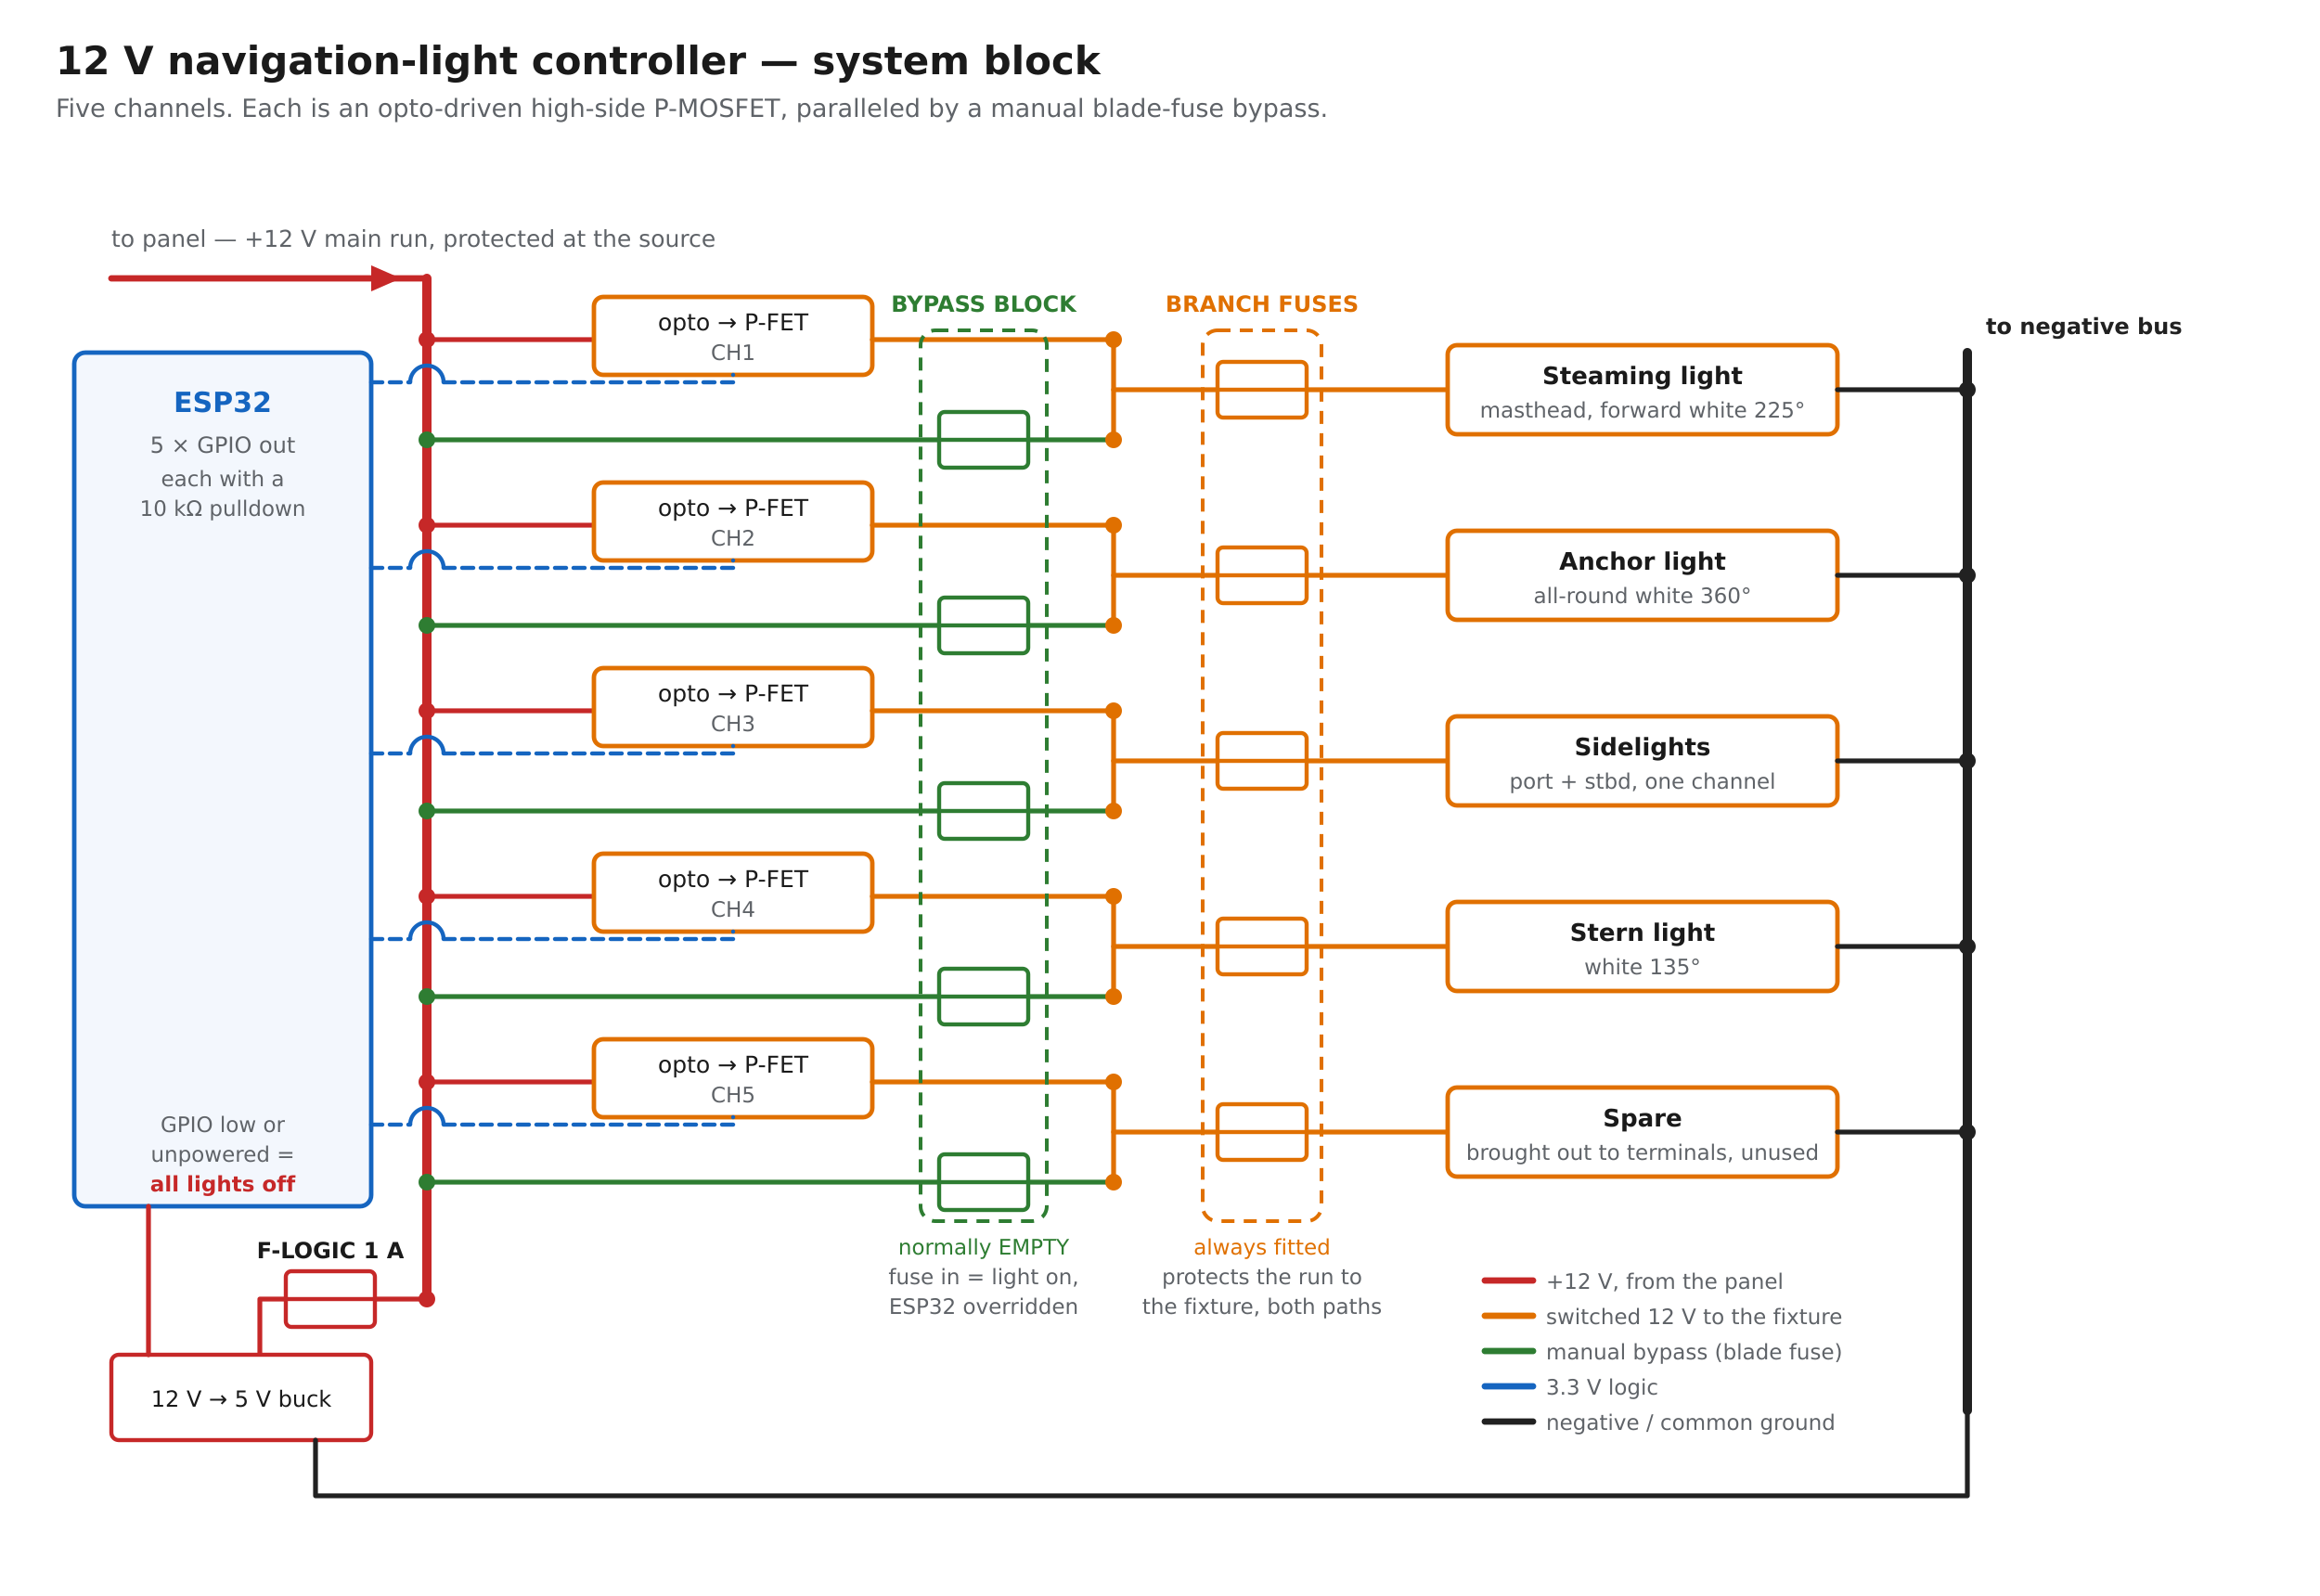
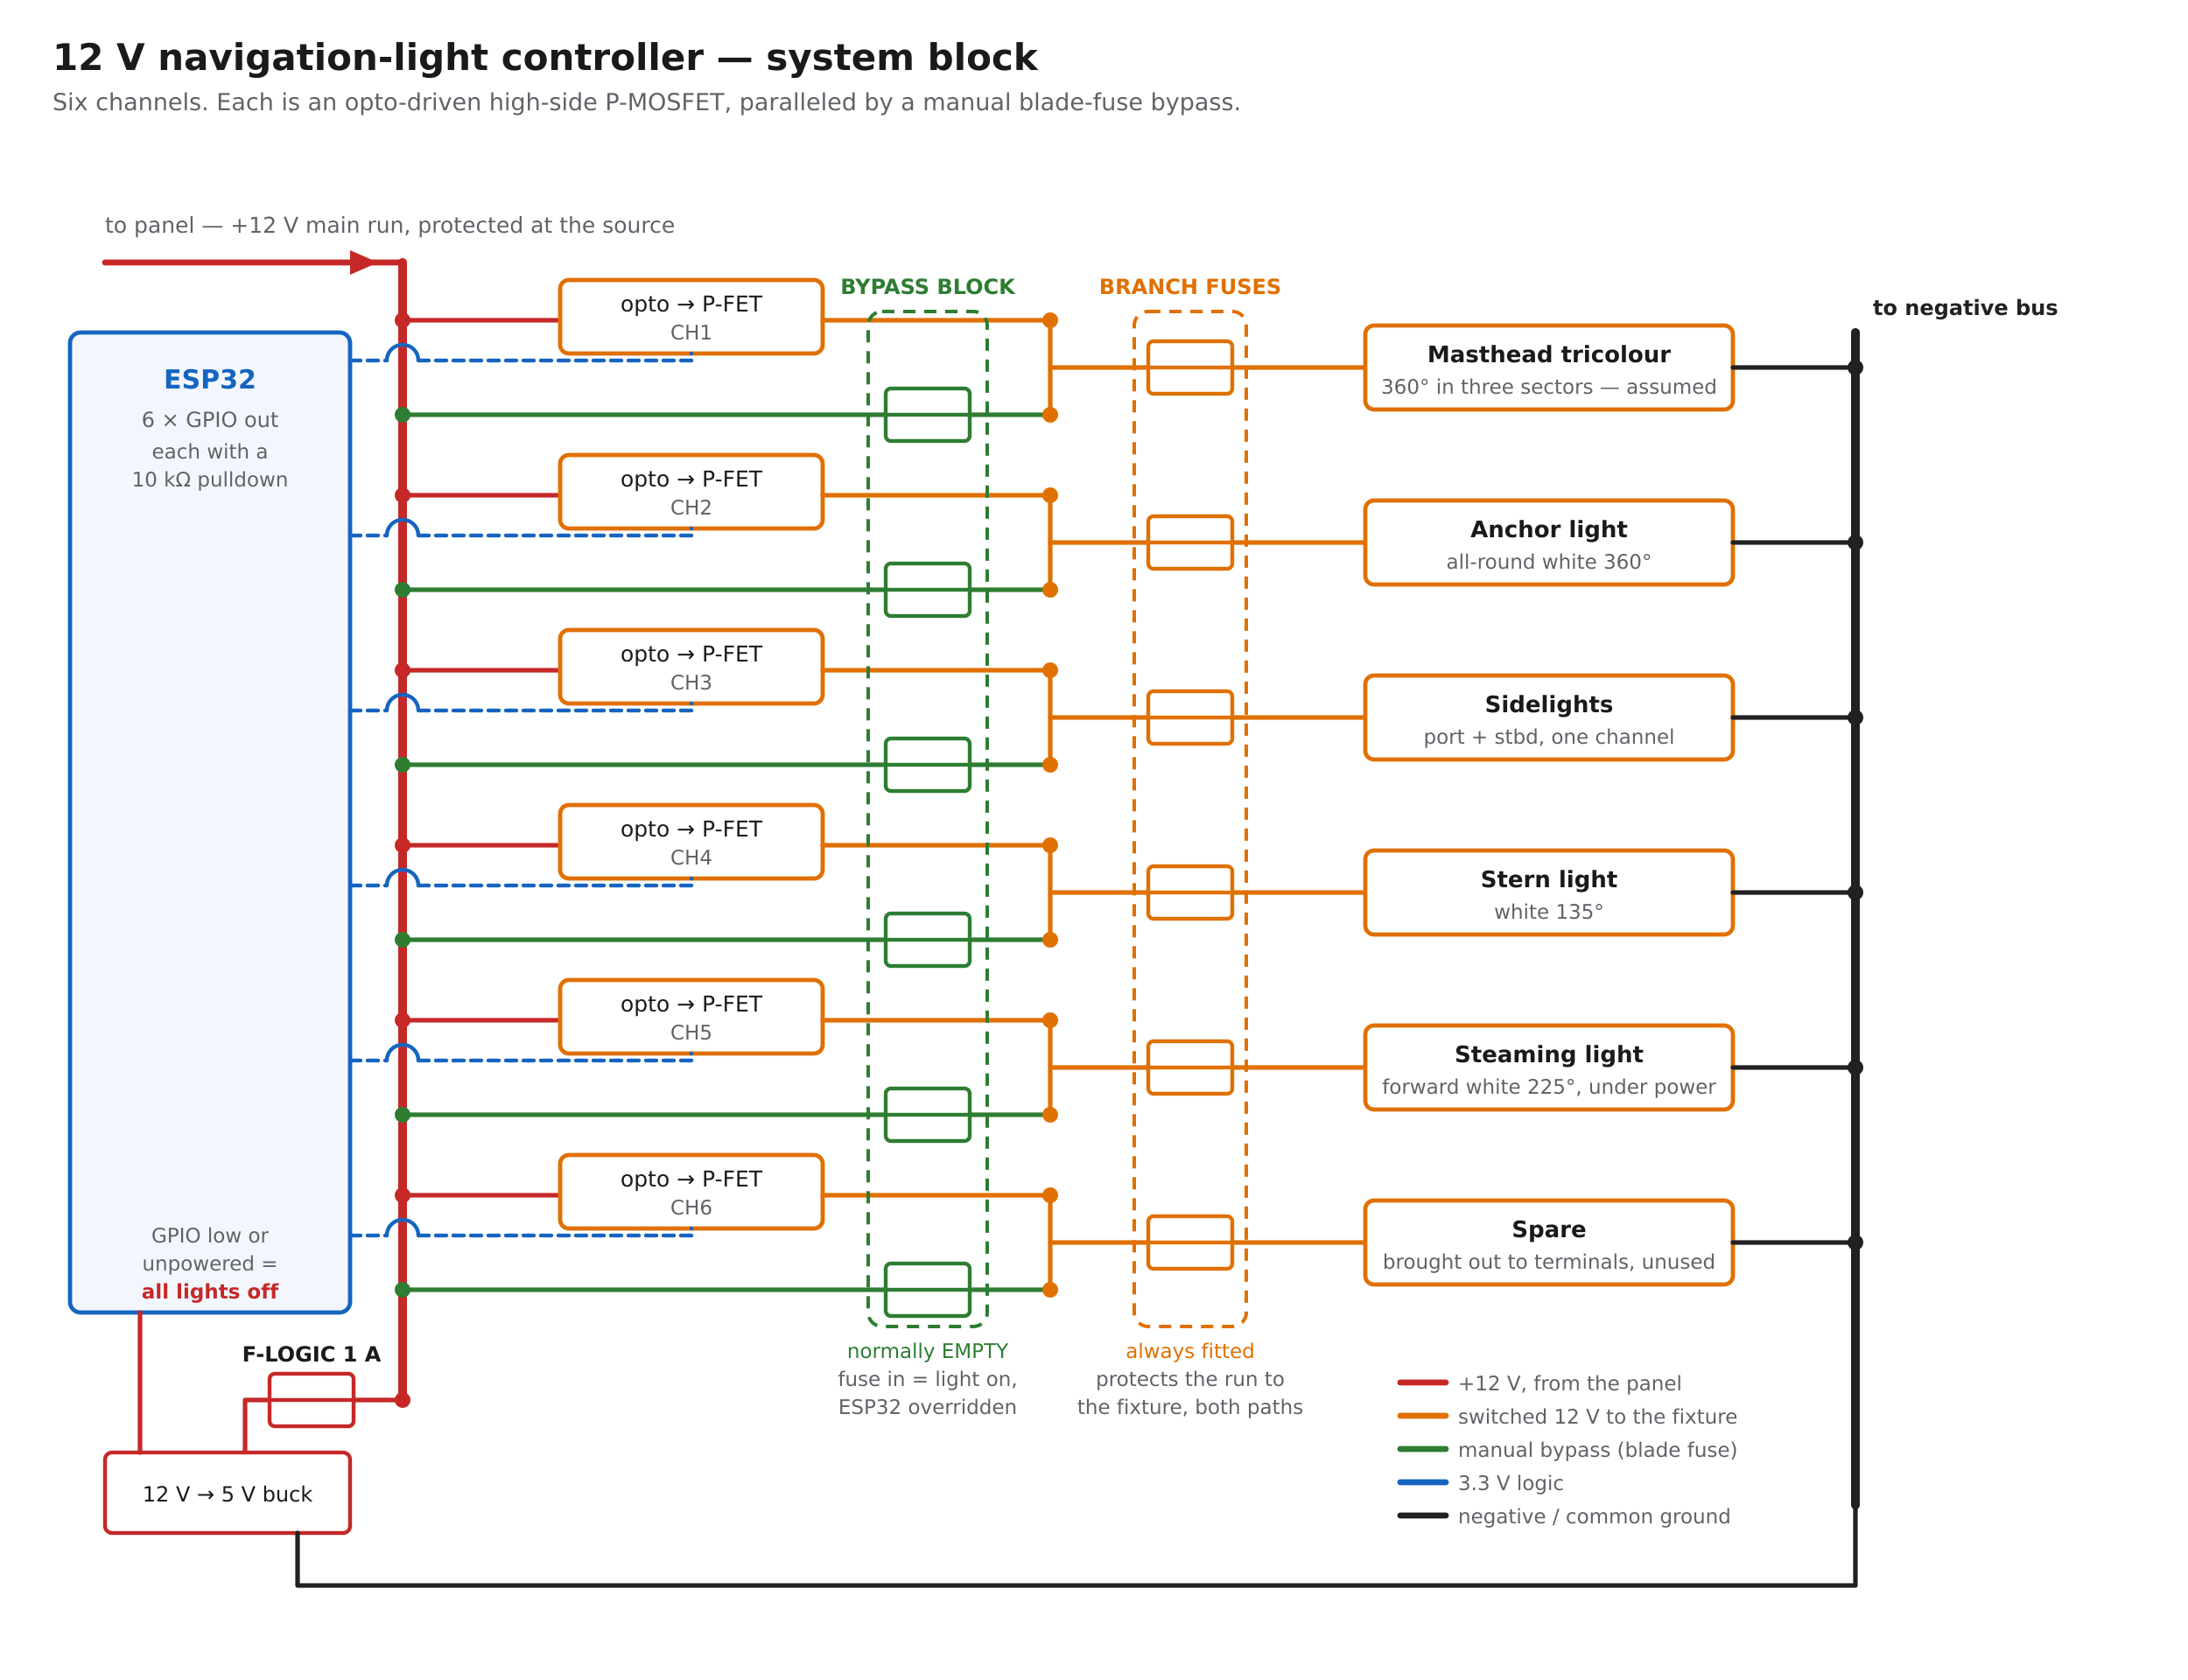
- <svg xmlns="http://www.w3.org/2000/svg" width="1250" height="860" viewBox="0 0 1250 860">
-   <rect x="0" y="0" width="1250" height="860" rx="0" fill="#ffffff" stroke="#ffffff" stroke-width="0" />
+ <svg xmlns="http://www.w3.org/2000/svg" width="1250" height="960" viewBox="0 0 1250 960">
+   <rect x="0" y="0" width="1250" height="960" rx="0" fill="#ffffff" stroke="#ffffff" stroke-width="0" />
  <text x="30" y="40" font-family="DejaVu Sans, Helvetica, Arial, sans-serif" font-size="21" font-weight="bold" text-anchor="start" fill="#1a1a1a">12 V navigation-light controller — system block</text>
-   <text x="30" y="63" font-family="DejaVu Sans, Helvetica, Arial, sans-serif" font-size="13.5" font-weight="normal" text-anchor="start" fill="#5f6368">Five channels. Each is an opto-driven high-side P-MOSFET, paralleled by a manual blade-fuse bypass.</text>
+   <text x="30" y="63" font-family="DejaVu Sans, Helvetica, Arial, sans-serif" font-size="13.5" font-weight="normal" text-anchor="start" fill="#5f6368">Six channels. Each is an opto-driven high-side P-MOSFET, paralleled by a manual blade-fuse bypass.</text>
  <polyline points="60,150 230,150" fill="none" stroke="#c62828" stroke-width="3.4" stroke-linecap="round" stroke-linejoin="round" />
  <polygon points="200,143 200,157 216,150" fill="#c62828" />
  <text x="60" y="133" font-family="DejaVu Sans, Helvetica, Arial, sans-serif" font-size="12.5" font-weight="normal" text-anchor="start" fill="#5f6368">to panel — +12 V main run, protected at the source</text>
-   <polyline points="230,150 230,700" fill="none" stroke="#c62828" stroke-width="5" stroke-linecap="round" stroke-linejoin="round" />
-   <polyline points="1060,190 1060,760" fill="none" stroke="#212121" stroke-width="5" stroke-linecap="round" stroke-linejoin="round" />
+   <polyline points="230,150 230,800" fill="none" stroke="#c62828" stroke-width="5" stroke-linecap="round" stroke-linejoin="round" />
+   <polyline points="1060,190 1060,860" fill="none" stroke="#212121" stroke-width="5" stroke-linecap="round" stroke-linejoin="round" />
  <text x="1070" y="180" font-family="DejaVu Sans, Helvetica, Arial, sans-serif" font-size="12" font-weight="bold" text-anchor="start" fill="#212121">to negative bus</text>
-   <rect x="40" y="190" width="160" height="460" rx="6" fill="#f3f7fd" stroke="#1565c0" stroke-width="2.4" />
+   <rect x="40" y="190" width="160" height="560" rx="6" fill="#f3f7fd" stroke="#1565c0" stroke-width="2.4" />
  <text x="120" y="222" font-family="DejaVu Sans, Helvetica, Arial, sans-serif" font-size="15" font-weight="bold" text-anchor="middle" fill="#1565c0">ESP32</text>
-   <text x="120" y="244" font-family="DejaVu Sans, Helvetica, Arial, sans-serif" font-size="12" font-weight="normal" text-anchor="middle" fill="#5f6368">5 × GPIO out</text>
+   <text x="120" y="244" font-family="DejaVu Sans, Helvetica, Arial, sans-serif" font-size="12" font-weight="normal" text-anchor="middle" fill="#5f6368">6 × GPIO out</text>
  <text x="120" y="262" font-family="DejaVu Sans, Helvetica, Arial, sans-serif" font-size="11.5" font-weight="normal" text-anchor="middle" fill="#5f6368">each with a</text>
  <text x="120" y="278" font-family="DejaVu Sans, Helvetica, Arial, sans-serif" font-size="11.5" font-weight="normal" text-anchor="middle" fill="#5f6368">10 kΩ pulldown</text>
-   <text x="120" y="610" font-family="DejaVu Sans, Helvetica, Arial, sans-serif" font-size="11.5" font-weight="normal" text-anchor="middle" fill="#5f6368">GPIO low or</text>
-   <text x="120" y="626" font-family="DejaVu Sans, Helvetica, Arial, sans-serif" font-size="11.5" font-weight="normal" text-anchor="middle" fill="#5f6368">unpowered =</text>
-   <text x="120" y="642" font-family="DejaVu Sans, Helvetica, Arial, sans-serif" font-size="11.5" font-weight="bold" text-anchor="middle" fill="#c62828">all lights off</text>
-   <polyline points="230,700 140,700 140,730" fill="none" stroke="#c62828" stroke-width="2.6" stroke-linecap="round" stroke-linejoin="round" />
-   <circle cx="230" cy="700" r="4.5" fill="#c62828" />
-   <rect x="154" y="685" width="48" height="30" rx="3" fill="#ffffff" stroke="#c62828" stroke-width="2.2" />
-   <polyline points="154,700 202,700" fill="none" stroke="#c62828" stroke-width="2.2" stroke-linecap="round" stroke-linejoin="round" />
-   <text x="178" y="678" font-family="DejaVu Sans, Helvetica, Arial, sans-serif" font-size="12" font-weight="bold" text-anchor="middle" fill="#1a1a1a">F-LOGIC 1 A</text>
-   <rect x="60" y="730" width="140" height="46" rx="4" fill="#ffffff" stroke="#c62828" stroke-width="2.2" />
-   <text x="130" y="758" font-family="DejaVu Sans, Helvetica, Arial, sans-serif" font-size="12" font-weight="normal" text-anchor="middle" fill="#1a1a1a">12 V → 5 V buck</text>
-   <polyline points="80,730 80,650" fill="none" stroke="#c62828" stroke-width="2.6" stroke-linecap="round" stroke-linejoin="round" />
-   <polyline points="170,776 170,806 1060,806 1060,760" fill="none" stroke="#212121" stroke-width="2.6" stroke-linecap="round" stroke-linejoin="round" />
+   <text x="120" y="710" font-family="DejaVu Sans, Helvetica, Arial, sans-serif" font-size="11.5" font-weight="normal" text-anchor="middle" fill="#5f6368">GPIO low or</text>
+   <text x="120" y="726" font-family="DejaVu Sans, Helvetica, Arial, sans-serif" font-size="11.5" font-weight="normal" text-anchor="middle" fill="#5f6368">unpowered =</text>
+   <text x="120" y="742" font-family="DejaVu Sans, Helvetica, Arial, sans-serif" font-size="11.5" font-weight="bold" text-anchor="middle" fill="#c62828">all lights off</text>
+   <polyline points="230,800 140,800 140,830" fill="none" stroke="#c62828" stroke-width="2.6" stroke-linecap="round" stroke-linejoin="round" />
+   <circle cx="230" cy="800" r="4.5" fill="#c62828" />
+   <rect x="154" y="785" width="48" height="30" rx="3" fill="#ffffff" stroke="#c62828" stroke-width="2.2" />
+   <polyline points="154,800 202,800" fill="none" stroke="#c62828" stroke-width="2.2" stroke-linecap="round" stroke-linejoin="round" />
+   <text x="178" y="778" font-family="DejaVu Sans, Helvetica, Arial, sans-serif" font-size="12" font-weight="bold" text-anchor="middle" fill="#1a1a1a">F-LOGIC 1 A</text>
+   <rect x="60" y="830" width="140" height="46" rx="4" fill="#ffffff" stroke="#c62828" stroke-width="2.2" />
+   <text x="130" y="858" font-family="DejaVu Sans, Helvetica, Arial, sans-serif" font-size="12" font-weight="normal" text-anchor="middle" fill="#1a1a1a">12 V → 5 V buck</text>
+   <polyline points="80,830 80,750" fill="none" stroke="#c62828" stroke-width="2.6" stroke-linecap="round" stroke-linejoin="round" />
+   <polyline points="170,876 170,906 1060,906 1060,860" fill="none" stroke="#212121" stroke-width="2.6" stroke-linecap="round" stroke-linejoin="round" />
  <circle cx="230" cy="183" r="4.5" fill="#c62828" />
  <polyline points="230,183 320,183" fill="none" stroke="#c62828" stroke-width="2.6" stroke-linecap="round" stroke-linejoin="round" />
  <rect x="320" y="160" width="150" height="42" rx="5" fill="#ffffff" stroke="#e07000" stroke-width="2.4" />
  <text x="395" y="178" font-family="DejaVu Sans, Helvetica, Arial, sans-serif" font-size="12.5" font-weight="normal" text-anchor="middle" fill="#1a1a1a">opto → P-FET</text>
  <text x="395" y="194" font-family="DejaVu Sans, Helvetica, Arial, sans-serif" font-size="11.5" font-weight="normal" text-anchor="middle" fill="#5f6368">CH1</text>
  <polyline points="470,183 600,183" fill="none" stroke="#e07000" stroke-width="2.6" stroke-linecap="round" stroke-linejoin="round" />
  <polyline points="200,206 221,206" fill="none" stroke="#1565c0" stroke-width="2.2" stroke-linecap="round" stroke-linejoin="round" stroke-dasharray="6 4" />
  <path d="M 221,206 A 9,9 0 0 1 239,206" fill="none" stroke="#1565c0" stroke-width="2.2" />
  <polyline points="239,206 395,206 395,202" fill="none" stroke="#1565c0" stroke-width="2.2" stroke-linecap="round" stroke-linejoin="round" stroke-dasharray="6 4" />
  <circle cx="230" cy="237" r="4.5" fill="#2e7d32" />
  <polyline points="230,237 506,237" fill="none" stroke="#2e7d32" stroke-width="2.6" stroke-linecap="round" stroke-linejoin="round" />
  <rect x="506" y="222" width="48" height="30" rx="3" fill="#ffffff" stroke="#2e7d32" stroke-width="2.2" />
  <polyline points="506,237 554,237" fill="none" stroke="#2e7d32" stroke-width="2.2" stroke-linecap="round" stroke-linejoin="round" />
  <text x="530" y="269" font-family="DejaVu Sans, Helvetica, Arial, sans-serif" font-size="12" font-weight="bold" text-anchor="middle" fill="#1a1a1a" />
  <polyline points="554,237 600,237" fill="none" stroke="#2e7d32" stroke-width="2.6" stroke-linecap="round" stroke-linejoin="round" />
  <polyline points="600,183 600,237" fill="none" stroke="#e07000" stroke-width="2.6" stroke-linecap="round" stroke-linejoin="round" />
  <circle cx="600" cy="183" r="4.5" fill="#e07000" />
  <circle cx="600" cy="237" r="4.5" fill="#e07000" />
  <polyline points="600,210 656,210" fill="none" stroke="#e07000" stroke-width="2.6" stroke-linecap="round" stroke-linejoin="round" />
  <rect x="656" y="195" width="48" height="30" rx="3" fill="#ffffff" stroke="#e07000" stroke-width="2.2" />
  <polyline points="656,210 704,210" fill="none" stroke="#e07000" stroke-width="2.2" stroke-linecap="round" stroke-linejoin="round" />
  <text x="680" y="188" font-family="DejaVu Sans, Helvetica, Arial, sans-serif" font-size="12" font-weight="bold" text-anchor="middle" fill="#1a1a1a" />
  <polyline points="704,210 780,210" fill="none" stroke="#e07000" stroke-width="2.6" stroke-linecap="round" stroke-linejoin="round" />
  <rect x="780" y="186" width="210" height="48" rx="5" fill="#ffffff" stroke="#e07000" stroke-width="2.4" />
-   <text x="885" y="207" font-family="DejaVu Sans, Helvetica, Arial, sans-serif" font-size="13" font-weight="bold" text-anchor="middle" fill="#1a1a1a">Steaming light</text>
-   <text x="885" y="225" font-family="DejaVu Sans, Helvetica, Arial, sans-serif" font-size="11.5" font-weight="normal" text-anchor="middle" fill="#5f6368">masthead, forward white 225°</text>
+   <text x="885" y="207" font-family="DejaVu Sans, Helvetica, Arial, sans-serif" font-size="13" font-weight="bold" text-anchor="middle" fill="#1a1a1a">Masthead tricolour</text>
+   <text x="885" y="225" font-family="DejaVu Sans, Helvetica, Arial, sans-serif" font-size="11.5" font-weight="normal" text-anchor="middle" fill="#5f6368">360° in three sectors — assumed</text>
  <polyline points="990,210 1060,210" fill="none" stroke="#212121" stroke-width="2.6" stroke-linecap="round" stroke-linejoin="round" />
  <circle cx="1060" cy="210" r="4.5" fill="#212121" />
  <circle cx="230" cy="283" r="4.5" fill="#c62828" />
  <polyline points="230,283 320,283" fill="none" stroke="#c62828" stroke-width="2.6" stroke-linecap="round" stroke-linejoin="round" />
  <rect x="320" y="260" width="150" height="42" rx="5" fill="#ffffff" stroke="#e07000" stroke-width="2.4" />
  <text x="395" y="278" font-family="DejaVu Sans, Helvetica, Arial, sans-serif" font-size="12.5" font-weight="normal" text-anchor="middle" fill="#1a1a1a">opto → P-FET</text>
  <text x="395" y="294" font-family="DejaVu Sans, Helvetica, Arial, sans-serif" font-size="11.5" font-weight="normal" text-anchor="middle" fill="#5f6368">CH2</text>
  <polyline points="470,283 600,283" fill="none" stroke="#e07000" stroke-width="2.6" stroke-linecap="round" stroke-linejoin="round" />
  <polyline points="200,306 221,306" fill="none" stroke="#1565c0" stroke-width="2.2" stroke-linecap="round" stroke-linejoin="round" stroke-dasharray="6 4" />
  <path d="M 221,306 A 9,9 0 0 1 239,306" fill="none" stroke="#1565c0" stroke-width="2.2" />
  <polyline points="239,306 395,306 395,302" fill="none" stroke="#1565c0" stroke-width="2.2" stroke-linecap="round" stroke-linejoin="round" stroke-dasharray="6 4" />
  <circle cx="230" cy="337" r="4.5" fill="#2e7d32" />
  <polyline points="230,337 506,337" fill="none" stroke="#2e7d32" stroke-width="2.6" stroke-linecap="round" stroke-linejoin="round" />
  <rect x="506" y="322" width="48" height="30" rx="3" fill="#ffffff" stroke="#2e7d32" stroke-width="2.2" />
  <polyline points="506,337 554,337" fill="none" stroke="#2e7d32" stroke-width="2.2" stroke-linecap="round" stroke-linejoin="round" />
  <text x="530" y="369" font-family="DejaVu Sans, Helvetica, Arial, sans-serif" font-size="12" font-weight="bold" text-anchor="middle" fill="#1a1a1a" />
  <polyline points="554,337 600,337" fill="none" stroke="#2e7d32" stroke-width="2.6" stroke-linecap="round" stroke-linejoin="round" />
  <polyline points="600,283 600,337" fill="none" stroke="#e07000" stroke-width="2.6" stroke-linecap="round" stroke-linejoin="round" />
  <circle cx="600" cy="283" r="4.5" fill="#e07000" />
  <circle cx="600" cy="337" r="4.5" fill="#e07000" />
  <polyline points="600,310 656,310" fill="none" stroke="#e07000" stroke-width="2.6" stroke-linecap="round" stroke-linejoin="round" />
  <rect x="656" y="295" width="48" height="30" rx="3" fill="#ffffff" stroke="#e07000" stroke-width="2.2" />
  <polyline points="656,310 704,310" fill="none" stroke="#e07000" stroke-width="2.2" stroke-linecap="round" stroke-linejoin="round" />
  <text x="680" y="288" font-family="DejaVu Sans, Helvetica, Arial, sans-serif" font-size="12" font-weight="bold" text-anchor="middle" fill="#1a1a1a" />
  <polyline points="704,310 780,310" fill="none" stroke="#e07000" stroke-width="2.6" stroke-linecap="round" stroke-linejoin="round" />
  <rect x="780" y="286" width="210" height="48" rx="5" fill="#ffffff" stroke="#e07000" stroke-width="2.4" />
  <text x="885" y="307" font-family="DejaVu Sans, Helvetica, Arial, sans-serif" font-size="13" font-weight="bold" text-anchor="middle" fill="#1a1a1a">Anchor light</text>
  <text x="885" y="325" font-family="DejaVu Sans, Helvetica, Arial, sans-serif" font-size="11.5" font-weight="normal" text-anchor="middle" fill="#5f6368">all-round white 360°</text>
  <polyline points="990,310 1060,310" fill="none" stroke="#212121" stroke-width="2.6" stroke-linecap="round" stroke-linejoin="round" />
  <circle cx="1060" cy="310" r="4.5" fill="#212121" />
  <circle cx="230" cy="383" r="4.5" fill="#c62828" />
  <polyline points="230,383 320,383" fill="none" stroke="#c62828" stroke-width="2.6" stroke-linecap="round" stroke-linejoin="round" />
  <rect x="320" y="360" width="150" height="42" rx="5" fill="#ffffff" stroke="#e07000" stroke-width="2.4" />
  <text x="395" y="378" font-family="DejaVu Sans, Helvetica, Arial, sans-serif" font-size="12.5" font-weight="normal" text-anchor="middle" fill="#1a1a1a">opto → P-FET</text>
  <text x="395" y="394" font-family="DejaVu Sans, Helvetica, Arial, sans-serif" font-size="11.5" font-weight="normal" text-anchor="middle" fill="#5f6368">CH3</text>
  <polyline points="470,383 600,383" fill="none" stroke="#e07000" stroke-width="2.6" stroke-linecap="round" stroke-linejoin="round" />
  <polyline points="200,406 221,406" fill="none" stroke="#1565c0" stroke-width="2.2" stroke-linecap="round" stroke-linejoin="round" stroke-dasharray="6 4" />
  <path d="M 221,406 A 9,9 0 0 1 239,406" fill="none" stroke="#1565c0" stroke-width="2.2" />
  <polyline points="239,406 395,406 395,402" fill="none" stroke="#1565c0" stroke-width="2.2" stroke-linecap="round" stroke-linejoin="round" stroke-dasharray="6 4" />
  <circle cx="230" cy="437" r="4.5" fill="#2e7d32" />
  <polyline points="230,437 506,437" fill="none" stroke="#2e7d32" stroke-width="2.6" stroke-linecap="round" stroke-linejoin="round" />
  <rect x="506" y="422" width="48" height="30" rx="3" fill="#ffffff" stroke="#2e7d32" stroke-width="2.2" />
  <polyline points="506,437 554,437" fill="none" stroke="#2e7d32" stroke-width="2.2" stroke-linecap="round" stroke-linejoin="round" />
  <text x="530" y="469" font-family="DejaVu Sans, Helvetica, Arial, sans-serif" font-size="12" font-weight="bold" text-anchor="middle" fill="#1a1a1a" />
  <polyline points="554,437 600,437" fill="none" stroke="#2e7d32" stroke-width="2.6" stroke-linecap="round" stroke-linejoin="round" />
  <polyline points="600,383 600,437" fill="none" stroke="#e07000" stroke-width="2.6" stroke-linecap="round" stroke-linejoin="round" />
  <circle cx="600" cy="383" r="4.5" fill="#e07000" />
  <circle cx="600" cy="437" r="4.5" fill="#e07000" />
  <polyline points="600,410 656,410" fill="none" stroke="#e07000" stroke-width="2.6" stroke-linecap="round" stroke-linejoin="round" />
  <rect x="656" y="395" width="48" height="30" rx="3" fill="#ffffff" stroke="#e07000" stroke-width="2.2" />
  <polyline points="656,410 704,410" fill="none" stroke="#e07000" stroke-width="2.2" stroke-linecap="round" stroke-linejoin="round" />
  <text x="680" y="388" font-family="DejaVu Sans, Helvetica, Arial, sans-serif" font-size="12" font-weight="bold" text-anchor="middle" fill="#1a1a1a" />
  <polyline points="704,410 780,410" fill="none" stroke="#e07000" stroke-width="2.6" stroke-linecap="round" stroke-linejoin="round" />
  <rect x="780" y="386" width="210" height="48" rx="5" fill="#ffffff" stroke="#e07000" stroke-width="2.4" />
  <text x="885" y="407" font-family="DejaVu Sans, Helvetica, Arial, sans-serif" font-size="13" font-weight="bold" text-anchor="middle" fill="#1a1a1a">Sidelights</text>
  <text x="885" y="425" font-family="DejaVu Sans, Helvetica, Arial, sans-serif" font-size="11.5" font-weight="normal" text-anchor="middle" fill="#5f6368">port + stbd, one channel</text>
  <polyline points="990,410 1060,410" fill="none" stroke="#212121" stroke-width="2.6" stroke-linecap="round" stroke-linejoin="round" />
  <circle cx="1060" cy="410" r="4.5" fill="#212121" />
  <circle cx="230" cy="483" r="4.5" fill="#c62828" />
  <polyline points="230,483 320,483" fill="none" stroke="#c62828" stroke-width="2.6" stroke-linecap="round" stroke-linejoin="round" />
  <rect x="320" y="460" width="150" height="42" rx="5" fill="#ffffff" stroke="#e07000" stroke-width="2.4" />
  <text x="395" y="478" font-family="DejaVu Sans, Helvetica, Arial, sans-serif" font-size="12.5" font-weight="normal" text-anchor="middle" fill="#1a1a1a">opto → P-FET</text>
  <text x="395" y="494" font-family="DejaVu Sans, Helvetica, Arial, sans-serif" font-size="11.5" font-weight="normal" text-anchor="middle" fill="#5f6368">CH4</text>
  <polyline points="470,483 600,483" fill="none" stroke="#e07000" stroke-width="2.6" stroke-linecap="round" stroke-linejoin="round" />
  <polyline points="200,506 221,506" fill="none" stroke="#1565c0" stroke-width="2.2" stroke-linecap="round" stroke-linejoin="round" stroke-dasharray="6 4" />
  <path d="M 221,506 A 9,9 0 0 1 239,506" fill="none" stroke="#1565c0" stroke-width="2.2" />
  <polyline points="239,506 395,506 395,502" fill="none" stroke="#1565c0" stroke-width="2.2" stroke-linecap="round" stroke-linejoin="round" stroke-dasharray="6 4" />
  <circle cx="230" cy="537" r="4.5" fill="#2e7d32" />
  <polyline points="230,537 506,537" fill="none" stroke="#2e7d32" stroke-width="2.6" stroke-linecap="round" stroke-linejoin="round" />
  <rect x="506" y="522" width="48" height="30" rx="3" fill="#ffffff" stroke="#2e7d32" stroke-width="2.2" />
  <polyline points="506,537 554,537" fill="none" stroke="#2e7d32" stroke-width="2.2" stroke-linecap="round" stroke-linejoin="round" />
  <text x="530" y="569" font-family="DejaVu Sans, Helvetica, Arial, sans-serif" font-size="12" font-weight="bold" text-anchor="middle" fill="#1a1a1a" />
  <polyline points="554,537 600,537" fill="none" stroke="#2e7d32" stroke-width="2.6" stroke-linecap="round" stroke-linejoin="round" />
  <polyline points="600,483 600,537" fill="none" stroke="#e07000" stroke-width="2.6" stroke-linecap="round" stroke-linejoin="round" />
  <circle cx="600" cy="483" r="4.5" fill="#e07000" />
  <circle cx="600" cy="537" r="4.5" fill="#e07000" />
  <polyline points="600,510 656,510" fill="none" stroke="#e07000" stroke-width="2.6" stroke-linecap="round" stroke-linejoin="round" />
  <rect x="656" y="495" width="48" height="30" rx="3" fill="#ffffff" stroke="#e07000" stroke-width="2.2" />
  <polyline points="656,510 704,510" fill="none" stroke="#e07000" stroke-width="2.2" stroke-linecap="round" stroke-linejoin="round" />
  <text x="680" y="488" font-family="DejaVu Sans, Helvetica, Arial, sans-serif" font-size="12" font-weight="bold" text-anchor="middle" fill="#1a1a1a" />
  <polyline points="704,510 780,510" fill="none" stroke="#e07000" stroke-width="2.6" stroke-linecap="round" stroke-linejoin="round" />
  <rect x="780" y="486" width="210" height="48" rx="5" fill="#ffffff" stroke="#e07000" stroke-width="2.4" />
  <text x="885" y="507" font-family="DejaVu Sans, Helvetica, Arial, sans-serif" font-size="13" font-weight="bold" text-anchor="middle" fill="#1a1a1a">Stern light</text>
  <text x="885" y="525" font-family="DejaVu Sans, Helvetica, Arial, sans-serif" font-size="11.5" font-weight="normal" text-anchor="middle" fill="#5f6368">white 135°</text>
  <polyline points="990,510 1060,510" fill="none" stroke="#212121" stroke-width="2.6" stroke-linecap="round" stroke-linejoin="round" />
  <circle cx="1060" cy="510" r="4.5" fill="#212121" />
  <circle cx="230" cy="583" r="4.5" fill="#c62828" />
  <polyline points="230,583 320,583" fill="none" stroke="#c62828" stroke-width="2.6" stroke-linecap="round" stroke-linejoin="round" />
  <rect x="320" y="560" width="150" height="42" rx="5" fill="#ffffff" stroke="#e07000" stroke-width="2.4" />
  <text x="395" y="578" font-family="DejaVu Sans, Helvetica, Arial, sans-serif" font-size="12.5" font-weight="normal" text-anchor="middle" fill="#1a1a1a">opto → P-FET</text>
  <text x="395" y="594" font-family="DejaVu Sans, Helvetica, Arial, sans-serif" font-size="11.5" font-weight="normal" text-anchor="middle" fill="#5f6368">CH5</text>
  <polyline points="470,583 600,583" fill="none" stroke="#e07000" stroke-width="2.6" stroke-linecap="round" stroke-linejoin="round" />
  <polyline points="200,606 221,606" fill="none" stroke="#1565c0" stroke-width="2.2" stroke-linecap="round" stroke-linejoin="round" stroke-dasharray="6 4" />
  <path d="M 221,606 A 9,9 0 0 1 239,606" fill="none" stroke="#1565c0" stroke-width="2.2" />
  <polyline points="239,606 395,606 395,602" fill="none" stroke="#1565c0" stroke-width="2.2" stroke-linecap="round" stroke-linejoin="round" stroke-dasharray="6 4" />
  <circle cx="230" cy="637" r="4.5" fill="#2e7d32" />
  <polyline points="230,637 506,637" fill="none" stroke="#2e7d32" stroke-width="2.6" stroke-linecap="round" stroke-linejoin="round" />
  <rect x="506" y="622" width="48" height="30" rx="3" fill="#ffffff" stroke="#2e7d32" stroke-width="2.2" />
  <polyline points="506,637 554,637" fill="none" stroke="#2e7d32" stroke-width="2.2" stroke-linecap="round" stroke-linejoin="round" />
  <text x="530" y="669" font-family="DejaVu Sans, Helvetica, Arial, sans-serif" font-size="12" font-weight="bold" text-anchor="middle" fill="#1a1a1a" />
  <polyline points="554,637 600,637" fill="none" stroke="#2e7d32" stroke-width="2.6" stroke-linecap="round" stroke-linejoin="round" />
  <polyline points="600,583 600,637" fill="none" stroke="#e07000" stroke-width="2.6" stroke-linecap="round" stroke-linejoin="round" />
  <circle cx="600" cy="583" r="4.5" fill="#e07000" />
  <circle cx="600" cy="637" r="4.5" fill="#e07000" />
  <polyline points="600,610 656,610" fill="none" stroke="#e07000" stroke-width="2.6" stroke-linecap="round" stroke-linejoin="round" />
  <rect x="656" y="595" width="48" height="30" rx="3" fill="#ffffff" stroke="#e07000" stroke-width="2.2" />
  <polyline points="656,610 704,610" fill="none" stroke="#e07000" stroke-width="2.2" stroke-linecap="round" stroke-linejoin="round" />
  <text x="680" y="588" font-family="DejaVu Sans, Helvetica, Arial, sans-serif" font-size="12" font-weight="bold" text-anchor="middle" fill="#1a1a1a" />
  <polyline points="704,610 780,610" fill="none" stroke="#e07000" stroke-width="2.6" stroke-linecap="round" stroke-linejoin="round" />
  <rect x="780" y="586" width="210" height="48" rx="5" fill="#ffffff" stroke="#e07000" stroke-width="2.4" />
-   <text x="885" y="607" font-family="DejaVu Sans, Helvetica, Arial, sans-serif" font-size="13" font-weight="bold" text-anchor="middle" fill="#1a1a1a">Spare</text>
-   <text x="885" y="625" font-family="DejaVu Sans, Helvetica, Arial, sans-serif" font-size="11.5" font-weight="normal" text-anchor="middle" fill="#5f6368">brought out to terminals, unused</text>
+   <text x="885" y="607" font-family="DejaVu Sans, Helvetica, Arial, sans-serif" font-size="13" font-weight="bold" text-anchor="middle" fill="#1a1a1a">Steaming light</text>
+   <text x="885" y="625" font-family="DejaVu Sans, Helvetica, Arial, sans-serif" font-size="11.5" font-weight="normal" text-anchor="middle" fill="#5f6368">forward white 225°, under power</text>
  <polyline points="990,610 1060,610" fill="none" stroke="#212121" stroke-width="2.6" stroke-linecap="round" stroke-linejoin="round" />
  <circle cx="1060" cy="610" r="4.5" fill="#212121" />
-   <rect x="496" y="178" width="68" height="480" rx="8" fill="none" stroke="#2e7d32" stroke-width="2" stroke-dasharray="7 5" />
+   <circle cx="230" cy="683" r="4.5" fill="#c62828" />
+   <polyline points="230,683 320,683" fill="none" stroke="#c62828" stroke-width="2.6" stroke-linecap="round" stroke-linejoin="round" />
+   <rect x="320" y="660" width="150" height="42" rx="5" fill="#ffffff" stroke="#e07000" stroke-width="2.4" />
+   <text x="395" y="678" font-family="DejaVu Sans, Helvetica, Arial, sans-serif" font-size="12.5" font-weight="normal" text-anchor="middle" fill="#1a1a1a">opto → P-FET</text>
+   <text x="395" y="694" font-family="DejaVu Sans, Helvetica, Arial, sans-serif" font-size="11.5" font-weight="normal" text-anchor="middle" fill="#5f6368">CH6</text>
+   <polyline points="470,683 600,683" fill="none" stroke="#e07000" stroke-width="2.6" stroke-linecap="round" stroke-linejoin="round" />
+   <polyline points="200,706 221,706" fill="none" stroke="#1565c0" stroke-width="2.2" stroke-linecap="round" stroke-linejoin="round" stroke-dasharray="6 4" />
+   <path d="M 221,706 A 9,9 0 0 1 239,706" fill="none" stroke="#1565c0" stroke-width="2.2" />
+   <polyline points="239,706 395,706 395,702" fill="none" stroke="#1565c0" stroke-width="2.2" stroke-linecap="round" stroke-linejoin="round" stroke-dasharray="6 4" />
+   <circle cx="230" cy="737" r="4.5" fill="#2e7d32" />
+   <polyline points="230,737 506,737" fill="none" stroke="#2e7d32" stroke-width="2.6" stroke-linecap="round" stroke-linejoin="round" />
+   <rect x="506" y="722" width="48" height="30" rx="3" fill="#ffffff" stroke="#2e7d32" stroke-width="2.2" />
+   <polyline points="506,737 554,737" fill="none" stroke="#2e7d32" stroke-width="2.2" stroke-linecap="round" stroke-linejoin="round" />
+   <text x="530" y="769" font-family="DejaVu Sans, Helvetica, Arial, sans-serif" font-size="12" font-weight="bold" text-anchor="middle" fill="#1a1a1a" />
+   <polyline points="554,737 600,737" fill="none" stroke="#2e7d32" stroke-width="2.6" stroke-linecap="round" stroke-linejoin="round" />
+   <polyline points="600,683 600,737" fill="none" stroke="#e07000" stroke-width="2.6" stroke-linecap="round" stroke-linejoin="round" />
+   <circle cx="600" cy="683" r="4.5" fill="#e07000" />
+   <circle cx="600" cy="737" r="4.5" fill="#e07000" />
+   <polyline points="600,710 656,710" fill="none" stroke="#e07000" stroke-width="2.6" stroke-linecap="round" stroke-linejoin="round" />
+   <rect x="656" y="695" width="48" height="30" rx="3" fill="#ffffff" stroke="#e07000" stroke-width="2.2" />
+   <polyline points="656,710 704,710" fill="none" stroke="#e07000" stroke-width="2.2" stroke-linecap="round" stroke-linejoin="round" />
+   <text x="680" y="688" font-family="DejaVu Sans, Helvetica, Arial, sans-serif" font-size="12" font-weight="bold" text-anchor="middle" fill="#1a1a1a" />
+   <polyline points="704,710 780,710" fill="none" stroke="#e07000" stroke-width="2.6" stroke-linecap="round" stroke-linejoin="round" />
+   <rect x="780" y="686" width="210" height="48" rx="5" fill="#ffffff" stroke="#e07000" stroke-width="2.4" />
+   <text x="885" y="707" font-family="DejaVu Sans, Helvetica, Arial, sans-serif" font-size="13" font-weight="bold" text-anchor="middle" fill="#1a1a1a">Spare</text>
+   <text x="885" y="725" font-family="DejaVu Sans, Helvetica, Arial, sans-serif" font-size="11.5" font-weight="normal" text-anchor="middle" fill="#5f6368">brought out to terminals, unused</text>
+   <polyline points="990,710 1060,710" fill="none" stroke="#212121" stroke-width="2.6" stroke-linecap="round" stroke-linejoin="round" />
+   <circle cx="1060" cy="710" r="4.5" fill="#212121" />
+   <rect x="496" y="178" width="68" height="580" rx="8" fill="none" stroke="#2e7d32" stroke-width="2" stroke-dasharray="7 5" />
  <text x="530" y="168" font-family="DejaVu Sans, Helvetica, Arial, sans-serif" font-size="12" font-weight="bold" text-anchor="middle" fill="#2e7d32">BYPASS BLOCK</text>
-   <text x="530" y="676" font-family="DejaVu Sans, Helvetica, Arial, sans-serif" font-size="11.5" font-weight="normal" text-anchor="middle" fill="#2e7d32">normally EMPTY</text>
-   <text x="530" y="692" font-family="DejaVu Sans, Helvetica, Arial, sans-serif" font-size="11.5" font-weight="normal" text-anchor="middle" fill="#5f6368">fuse in = light on,</text>
-   <text x="530" y="708" font-family="DejaVu Sans, Helvetica, Arial, sans-serif" font-size="11.5" font-weight="normal" text-anchor="middle" fill="#5f6368">ESP32 overridden</text>
-   <rect x="648" y="178" width="64" height="480" rx="8" fill="none" stroke="#e07000" stroke-width="2" stroke-dasharray="7 5" />
+   <text x="530" y="776" font-family="DejaVu Sans, Helvetica, Arial, sans-serif" font-size="11.5" font-weight="normal" text-anchor="middle" fill="#2e7d32">normally EMPTY</text>
+   <text x="530" y="792" font-family="DejaVu Sans, Helvetica, Arial, sans-serif" font-size="11.5" font-weight="normal" text-anchor="middle" fill="#5f6368">fuse in = light on,</text>
+   <text x="530" y="808" font-family="DejaVu Sans, Helvetica, Arial, sans-serif" font-size="11.5" font-weight="normal" text-anchor="middle" fill="#5f6368">ESP32 overridden</text>
+   <rect x="648" y="178" width="64" height="580" rx="8" fill="none" stroke="#e07000" stroke-width="2" stroke-dasharray="7 5" />
  <text x="680" y="168" font-family="DejaVu Sans, Helvetica, Arial, sans-serif" font-size="12" font-weight="bold" text-anchor="middle" fill="#e07000">BRANCH FUSES</text>
-   <text x="680" y="676" font-family="DejaVu Sans, Helvetica, Arial, sans-serif" font-size="11.5" font-weight="normal" text-anchor="middle" fill="#e07000">always fitted</text>
-   <text x="680" y="692" font-family="DejaVu Sans, Helvetica, Arial, sans-serif" font-size="11.5" font-weight="normal" text-anchor="middle" fill="#5f6368">protects the run to</text>
-   <text x="680" y="708" font-family="DejaVu Sans, Helvetica, Arial, sans-serif" font-size="11.5" font-weight="normal" text-anchor="middle" fill="#5f6368">the fixture, both paths</text>
-   <polyline points="800,690 826,690" fill="none" stroke="#c62828" stroke-width="3.4" stroke-linecap="round" stroke-linejoin="round" />
-   <text x="833" y="694.5" font-family="DejaVu Sans, Helvetica, Arial, sans-serif" font-size="11.5" font-weight="normal" text-anchor="start" fill="#5f6368">+12 V, from the panel</text>
-   <polyline points="800,709 826,709" fill="none" stroke="#e07000" stroke-width="3.4" stroke-linecap="round" stroke-linejoin="round" />
-   <text x="833" y="713.5" font-family="DejaVu Sans, Helvetica, Arial, sans-serif" font-size="11.5" font-weight="normal" text-anchor="start" fill="#5f6368">switched 12 V to the fixture</text>
-   <polyline points="800,728 826,728" fill="none" stroke="#2e7d32" stroke-width="3.4" stroke-linecap="round" stroke-linejoin="round" />
-   <text x="833" y="732.5" font-family="DejaVu Sans, Helvetica, Arial, sans-serif" font-size="11.5" font-weight="normal" text-anchor="start" fill="#5f6368">manual bypass (blade fuse)</text>
-   <polyline points="800,747 826,747" fill="none" stroke="#1565c0" stroke-width="3.4" stroke-linecap="round" stroke-linejoin="round" />
-   <text x="833" y="751.5" font-family="DejaVu Sans, Helvetica, Arial, sans-serif" font-size="11.5" font-weight="normal" text-anchor="start" fill="#5f6368">3.3 V logic</text>
-   <polyline points="800,766 826,766" fill="none" stroke="#212121" stroke-width="3.4" stroke-linecap="round" stroke-linejoin="round" />
-   <text x="833" y="770.5" font-family="DejaVu Sans, Helvetica, Arial, sans-serif" font-size="11.5" font-weight="normal" text-anchor="start" fill="#5f6368">negative / common ground</text>
+   <text x="680" y="776" font-family="DejaVu Sans, Helvetica, Arial, sans-serif" font-size="11.5" font-weight="normal" text-anchor="middle" fill="#e07000">always fitted</text>
+   <text x="680" y="792" font-family="DejaVu Sans, Helvetica, Arial, sans-serif" font-size="11.5" font-weight="normal" text-anchor="middle" fill="#5f6368">protects the run to</text>
+   <text x="680" y="808" font-family="DejaVu Sans, Helvetica, Arial, sans-serif" font-size="11.5" font-weight="normal" text-anchor="middle" fill="#5f6368">the fixture, both paths</text>
+   <polyline points="800,790 826,790" fill="none" stroke="#c62828" stroke-width="3.4" stroke-linecap="round" stroke-linejoin="round" />
+   <text x="833" y="794.5" font-family="DejaVu Sans, Helvetica, Arial, sans-serif" font-size="11.5" font-weight="normal" text-anchor="start" fill="#5f6368">+12 V, from the panel</text>
+   <polyline points="800,809 826,809" fill="none" stroke="#e07000" stroke-width="3.4" stroke-linecap="round" stroke-linejoin="round" />
+   <text x="833" y="813.5" font-family="DejaVu Sans, Helvetica, Arial, sans-serif" font-size="11.5" font-weight="normal" text-anchor="start" fill="#5f6368">switched 12 V to the fixture</text>
+   <polyline points="800,828 826,828" fill="none" stroke="#2e7d32" stroke-width="3.4" stroke-linecap="round" stroke-linejoin="round" />
+   <text x="833" y="832.5" font-family="DejaVu Sans, Helvetica, Arial, sans-serif" font-size="11.5" font-weight="normal" text-anchor="start" fill="#5f6368">manual bypass (blade fuse)</text>
+   <polyline points="800,847 826,847" fill="none" stroke="#1565c0" stroke-width="3.4" stroke-linecap="round" stroke-linejoin="round" />
+   <text x="833" y="851.5" font-family="DejaVu Sans, Helvetica, Arial, sans-serif" font-size="11.5" font-weight="normal" text-anchor="start" fill="#5f6368">3.3 V logic</text>
+   <polyline points="800,866 826,866" fill="none" stroke="#212121" stroke-width="3.4" stroke-linecap="round" stroke-linejoin="round" />
+   <text x="833" y="870.5" font-family="DejaVu Sans, Helvetica, Arial, sans-serif" font-size="11.5" font-weight="normal" text-anchor="start" fill="#5f6368">negative / common ground</text>
</svg>
